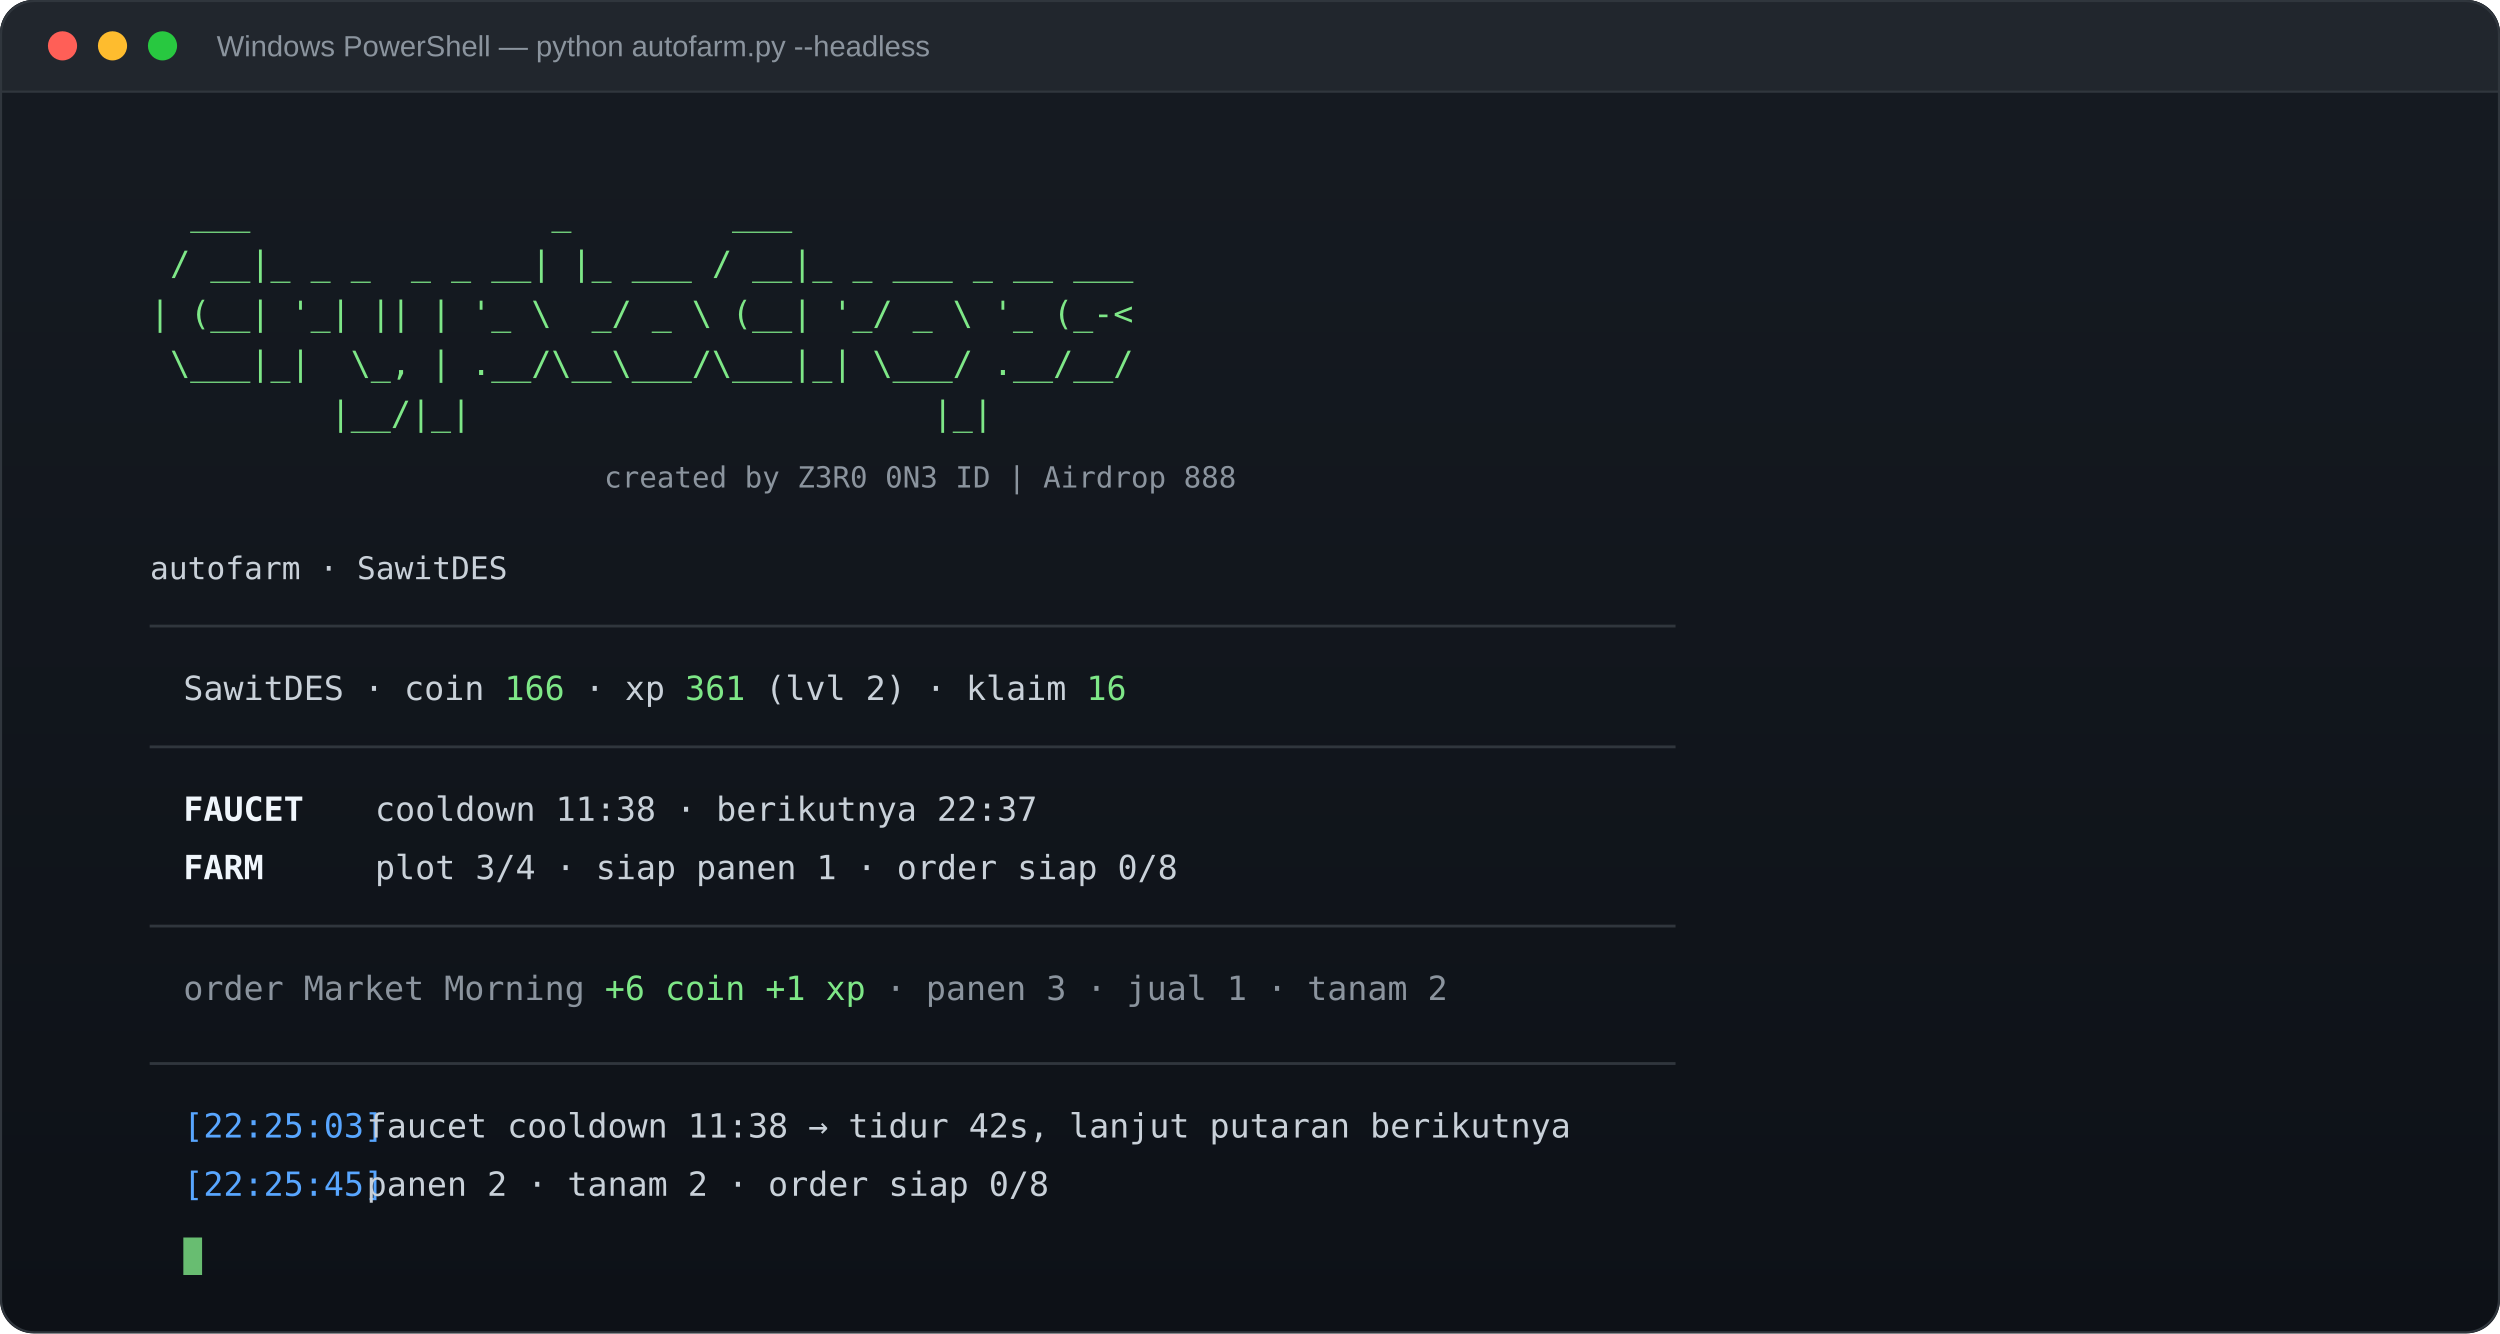
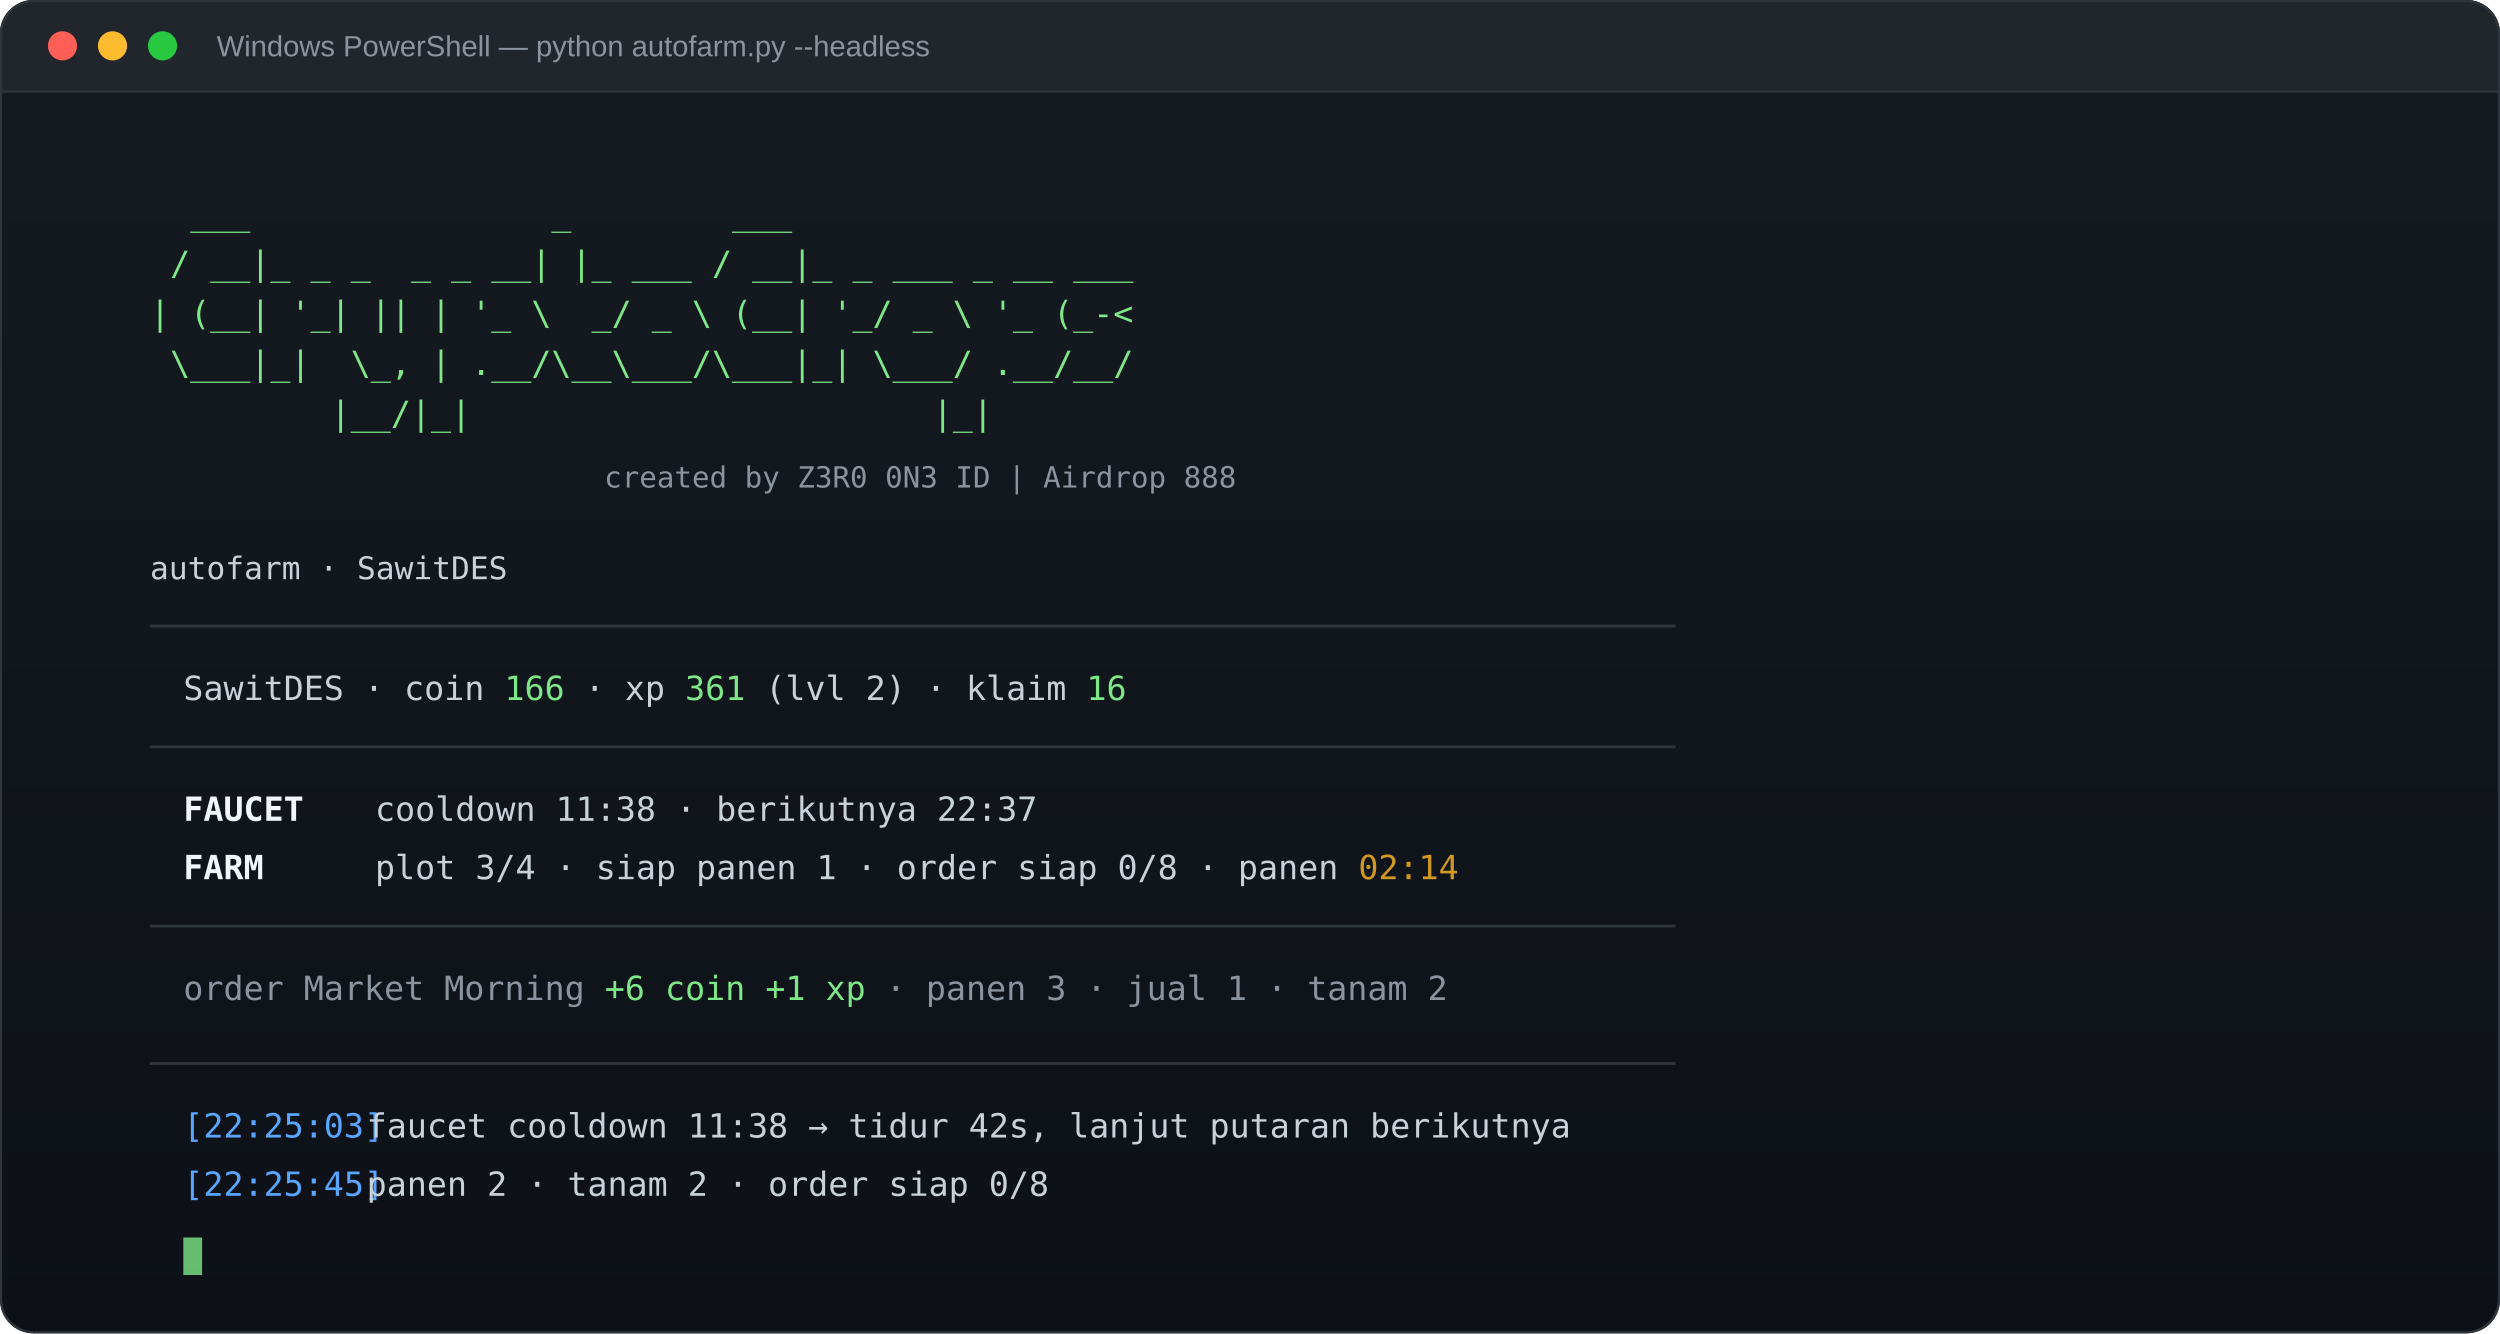
<svg xmlns="http://www.w3.org/2000/svg" width="1200" height="640" viewBox="0 0 1200 640" role="img" aria-label="Cuplikan dashboard autofarm.py">
  <defs>
    <linearGradient id="win" x1="0" y1="0" x2="0" y2="1">
      <stop offset="0%" stop-color="#161b22" />
      <stop offset="100%" stop-color="#0d1117" />
    </linearGradient>
    <clipPath id="round">
      <rect x="0" y="0" width="1200" height="640" rx="16" />
    </clipPath>
  </defs>
  <g clip-path="url(#round)">
    <rect width="1200" height="640" fill="url(#win)" />
    <rect width="1200" height="44" fill="#21262d" />
    <circle cx="30" cy="22" r="7" fill="#ff5f57" />
    <circle cx="54" cy="22" r="7" fill="#febc2e" />
    <circle cx="78" cy="22" r="7" fill="#28c840" />
    <text x="104" y="27" font-family="'Segoe UI', Arial, sans-serif" font-size="14" fill="#8b949e">Windows PowerShell — python autofarm.py --headless</text>
    <line x1="0" y1="44" x2="1200" y2="44" stroke="#30363d" />
    <g font-family="'Cascadia Code', 'Consolas', 'DejaVu Sans Mono', monospace" font-size="16" xml:space="preserve">
      <text x="72" y="108" fill="#7ee787">  ___               _        ___</text>
      <text x="72" y="132" fill="#7ee787"> / __|_ _ _  _ _ __| |_ ___ / __|_ _ ___ _ __ ___</text>
      <text x="72" y="156" fill="#7ee787">| (__| '_| || | '_ \  _/ _ \ (__| '_/ _ \ '_ (_-&lt;</text>
      <text x="72" y="180" fill="#7ee787"> \___|_|  \_, | .__/\__\___/\___|_| \___/ .__/__/</text>
      <text x="72" y="204" fill="#7ee787">         |__/|_|                       |_|</text>
      <text x="290" y="234" fill="#8b949e" font-size="14">created by Z3R0 0N3 ID | Airdrop 888</text>
      <text x="72" y="278" fill="#c9d1d9" font-size="15">autofarm · SawitDES</text>
      <text x="72" y="306" fill="#30363d" letter-spacing="0">────────────────────────────────────────────────────────────────────────────</text>
      <text x="88" y="336" fill="#c9d1d9">SawitDES · coin <tspan fill="#7ee787">166</tspan> · xp <tspan fill="#7ee787">361</tspan> (lvl 2) · klaim <tspan fill="#7ee787">16</tspan>
      </text>
      <text x="72" y="364" fill="#30363d">────────────────────────────────────────────────────────────────────────────</text>
      <text x="88" y="394" fill="#f0f6fc" font-weight="bold">FAUCET</text>
      <text x="180" y="394" fill="#c9d1d9">cooldown 11:38 · berikutnya 22:37</text>
      <text x="88" y="422" fill="#f0f6fc" font-weight="bold">FARM  </text>
-       <text x="180" y="422" fill="#c9d1d9">plot 3/4 · siap panen 1 · order siap 0/8</text>
+       <text x="180" y="422" fill="#c9d1d9">plot 3/4 · siap panen 1 · order siap 0/8 · panen <tspan fill="#d29922">02:14</tspan>
+       </text>
      <text x="72" y="450" fill="#30363d">────────────────────────────────────────────────────────────────────────────</text>
      <text x="88" y="480" fill="#8b949e">order Market Morning <tspan fill="#7ee787">+6 coin +1 xp</tspan> · panen 3 · jual 1 · tanam 2</text>
      <text x="72" y="516" fill="#30363d">────────────────────────────────────────────────────────────────────────────</text>
      <text x="88" y="546" fill="#58a6ff">[22:25:03]</text>
      <text x="176" y="546" fill="#c9d1d9">faucet cooldown 11:38 → tidur 42s, lanjut putaran berikutnya</text>
      <text x="88" y="574" fill="#58a6ff">[22:25:45]</text>
      <text x="176" y="574" fill="#c9d1d9">panen 2 · tanam 2 · order siap 0/8</text>
      <rect x="88" y="594" width="9" height="18" fill="#7ee787" opacity="0.8" />
    </g>
  </g>
  <rect x="0.5" y="0.5" width="1199" height="639" rx="16" fill="none" stroke="#30363d" />
</svg>
